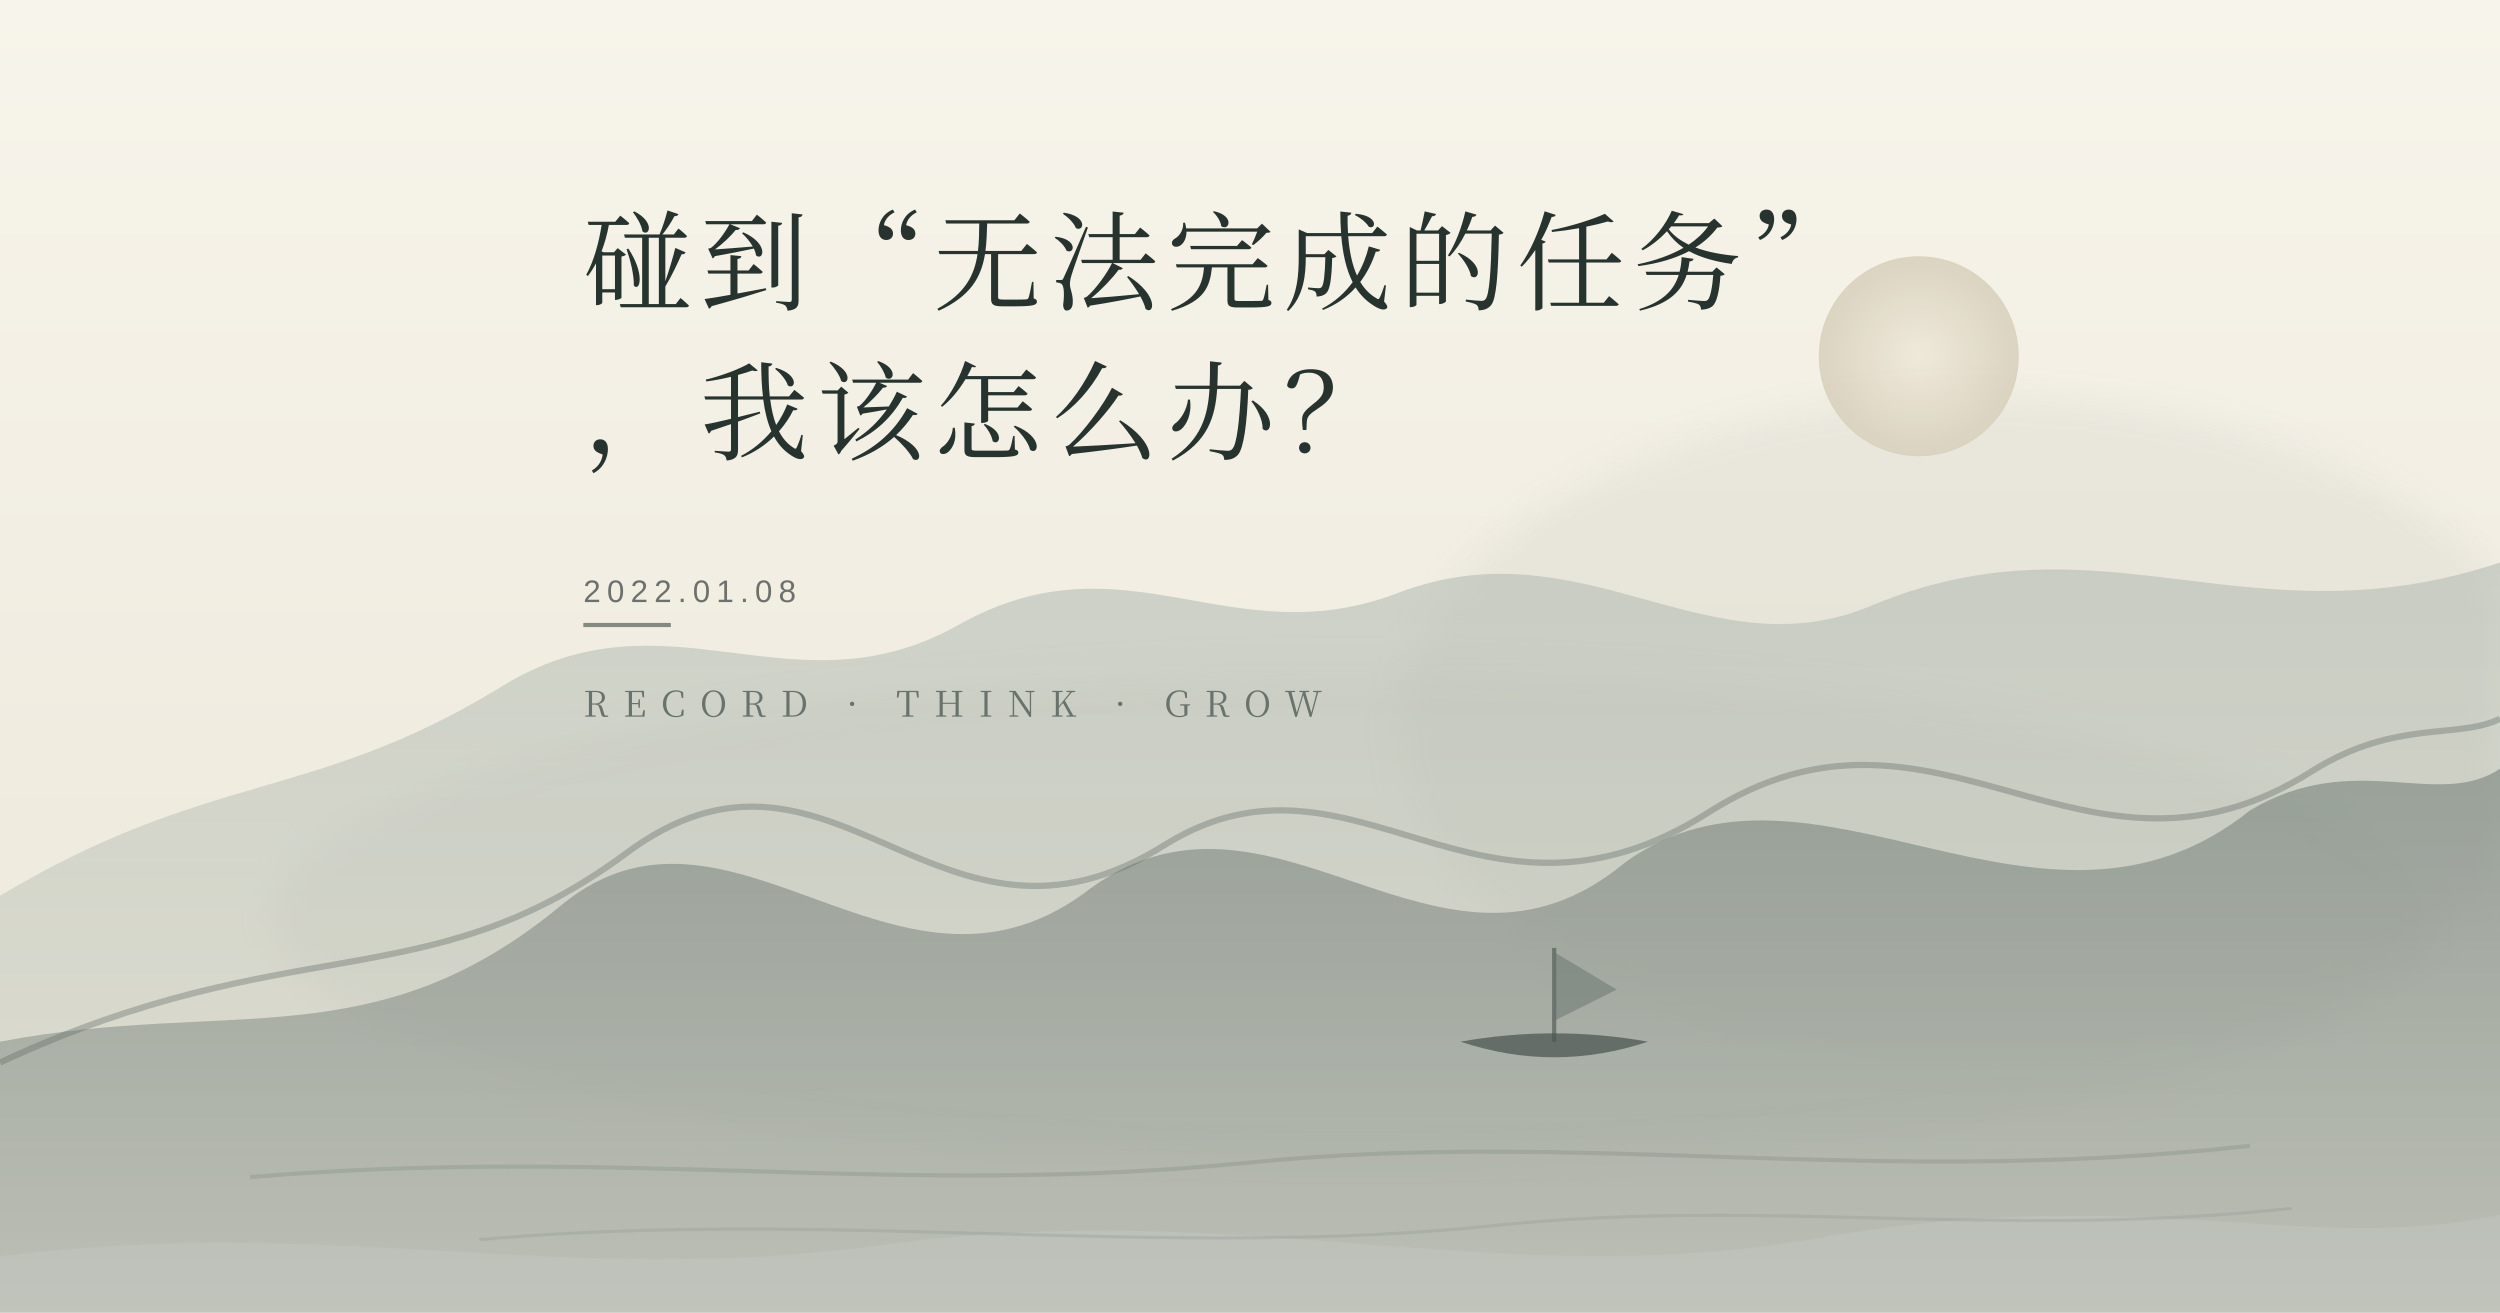
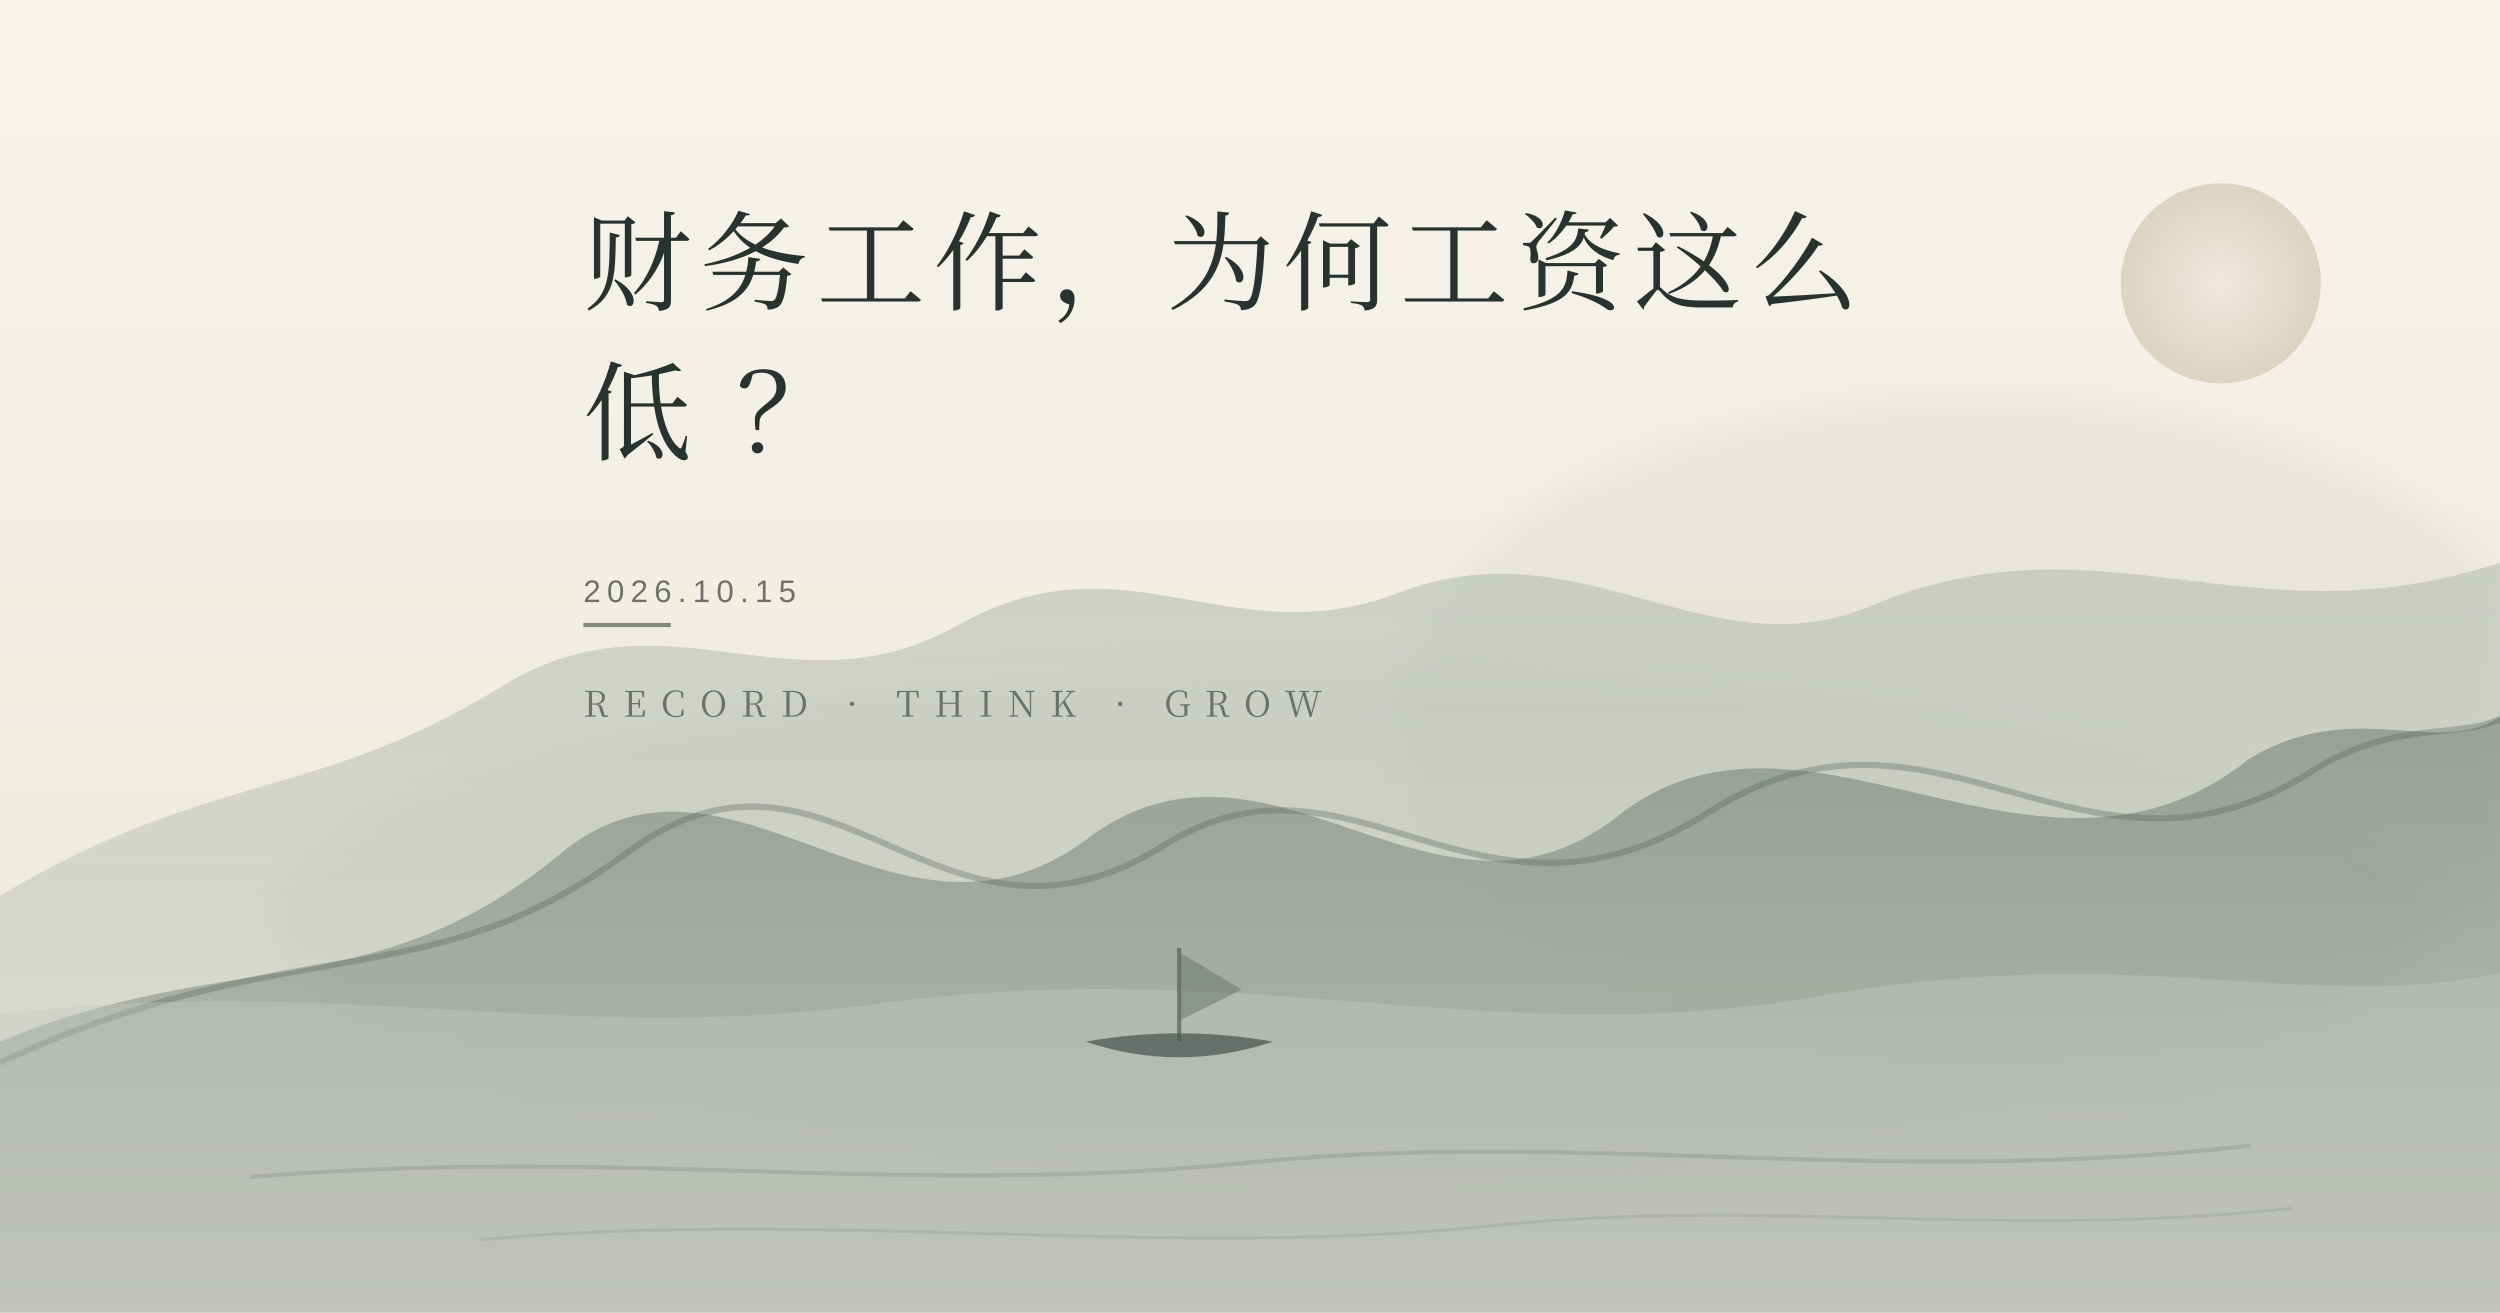
<svg xmlns="http://www.w3.org/2000/svg" width="1200" height="630" viewBox="0 0 1200 630">
  <defs>
    <linearGradient id="paper" x1="0" y1="0" x2="0" y2="1">
      <stop offset="0%" stop-color="#f7f4eb" />
      <stop offset="100%" stop-color="#ebe6d8" />
    </linearGradient>
    <linearGradient id="farMountain" x1="0" y1="0" x2="0" y2="1">
      <stop offset="0%" stop-color="#aeb8b0" />
      <stop offset="100%" stop-color="#d8d8cc" />
    </linearGradient>
    <linearGradient id="nearMountain" x1="0" y1="0" x2="0" y2="1">
      <stop offset="0%" stop-color="#69756f" />
      <stop offset="100%" stop-color="#9ba39b" />
    </linearGradient>
    <filter id="inkBlur">
      <feGaussianBlur stdDeviation="8" />
    </filter>
    <radialGradient id="moon">
      <stop offset="0%" stop-color="#eee8d8" />
      <stop offset="100%" stop-color="#d8d0bd" />
    </radialGradient>
    <style>

      .title {

        font-family:
          "Noto Serif CJK SC",
          "Source Han Serif SC",
          "Songti SC",
          "STSong",
          serif;

        font-size:
          52px;

        font-weight:
          500;

        letter-spacing:
          4px;

        fill:
          #26332f;
      }


      .subtitle {

        font-family:
          "Noto Serif CJK SC",
          "Source Han Serif SC",
          "Songti SC",
          "STSong",
          serif;

        font-size:
          17px;

        letter-spacing:
          7px;

        fill:
          #69736d;
      }


      .date {

        font-family:
          "Helvetica Neue",
          Arial,
          sans-serif;

        font-size:
          15px;

        letter-spacing:
          3px;

        fill:
          #6d716d;
      }

    </style>
  </defs>
  <rect x="0" y="0" width="1200" height="630" fill="url(#paper)" />
  <ellipse cx="650" cy="440" rx="520" ry="120" fill="#89958c" opacity="0.12" filter="url(#inkBlur)" />
  <ellipse cx="950" cy="350" rx="280" ry="160" fill="#738078" opacity="0.08" filter="url(#inkBlur)" />
-   <circle cx="921" cy="171" r="48" fill="url(#moon)" opacity="0.9" />
+   <circle cx="1066" cy="136" r="48" fill="url(#moon)" opacity="0.9" />
  <path d="       M0 430        C100 370         150 385         240 330        C320 280         380 345         460 300        C540 255         590 315         670 285        C760 250         820 325         900 290        C1010 245         1080 310         1200 270        L1200 630       L0 630       Z     " fill="url(#farMountain)" opacity="0.55" />
-   <path d="       M0 500        C110 479         180 509         270 434        C350 369         430 494         520 429        C610 359         690 489         780 414        C870 349         980 469         1080 389        C1130 359         1170 389         1200 369        L1200 630       L0 630       Z     " fill="url(#nearMountain)" opacity="0.52" />
+   <path d="       M0 500        C110 454         180 484         270 409        C350 344         430 469         520 404        C610 334         690 464         780 389        C870 324         980 444         1080 364        C1130 334         1170 364         1200 344        L1200 630       L0 630       Z     " fill="url(#nearMountain)" opacity="0.52" />
  <path d="       M0 510        C140 445         205 480         300 410        C400 335         450 475         560 405        C650 350         710 460         820 390        C930 320         1000 440         1110 370        C1150 345         1180 355         1200 345     " fill="none" stroke="#59645e" stroke-width="3" opacity="0.35" />
-   <path d="       M0 603        C160 583         270 618         420 598        C600 573         720 623         880 593        C1030 568         1110 603         1200 583        L1200 630       L0 630       Z     " fill="#c4cbc4" opacity="0.38" />
+   <path d="       M0 487        C160 467         270 502         420 482        C600 457         720 507         880 477        C1030 452         1110 487         1200 467        L1200 630       L0 630       Z     " fill="#c4cbc4" opacity="0.38" />
  <path d="       M120 565        C300 550         430 575         600 558        C760 542         900 570         1080 550     " fill="none" stroke="#77827b" stroke-width="2" opacity="0.28" />
  <path d="       M230 595        C400 580         560 605         720 588        C850 575         960 595         1100 580     " fill="none" stroke="#77827b" stroke-width="1.5" opacity="0.20" />
-   <text x="280" y="145" class="title">碰到“无法完成的任务”</text>
-   <text x="280" y="217" class="title">，我该怎么办？</text>
+   <text x="280" y="145" class="title">财务工作，为何工资这么</text>
+   <text x="280" y="217" class="title">低 ？</text>
  <rect x="280" y="299" width="42" height="2" fill="#52615a" opacity="0.7" />
  <text x="280" y="344" class="subtitle">RECORD · THINK · GROW</text>
-   <text x="280" y="289" class="date">2022.01.08</text>
-   <path d="       M701 500        Q746 492         791 500        Q746 515         701 500        Z     " fill="#4d5752" opacity="0.75" />
-   <line x1="746" y1="500" x2="746" y2="455" stroke="#4d5752" stroke-width="2" opacity="0.65" />
-   <path d="       M746 457       L746 490       L776 475       Z     " fill="#66716b" opacity="0.5" />
+   <text x="280" y="289" class="date">2026.10.15</text>
+   <path d="       M521 500        Q566 492         611 500        Q566 515         521 500        Z     " fill="#4d5752" opacity="0.75" />
+   <line x1="566" y1="500" x2="566" y2="455" stroke="#4d5752" stroke-width="2" opacity="0.65" />
+   <path d="       M566 457       L566 490       L596 475       Z     " fill="#66716b" opacity="0.5" />
</svg>
